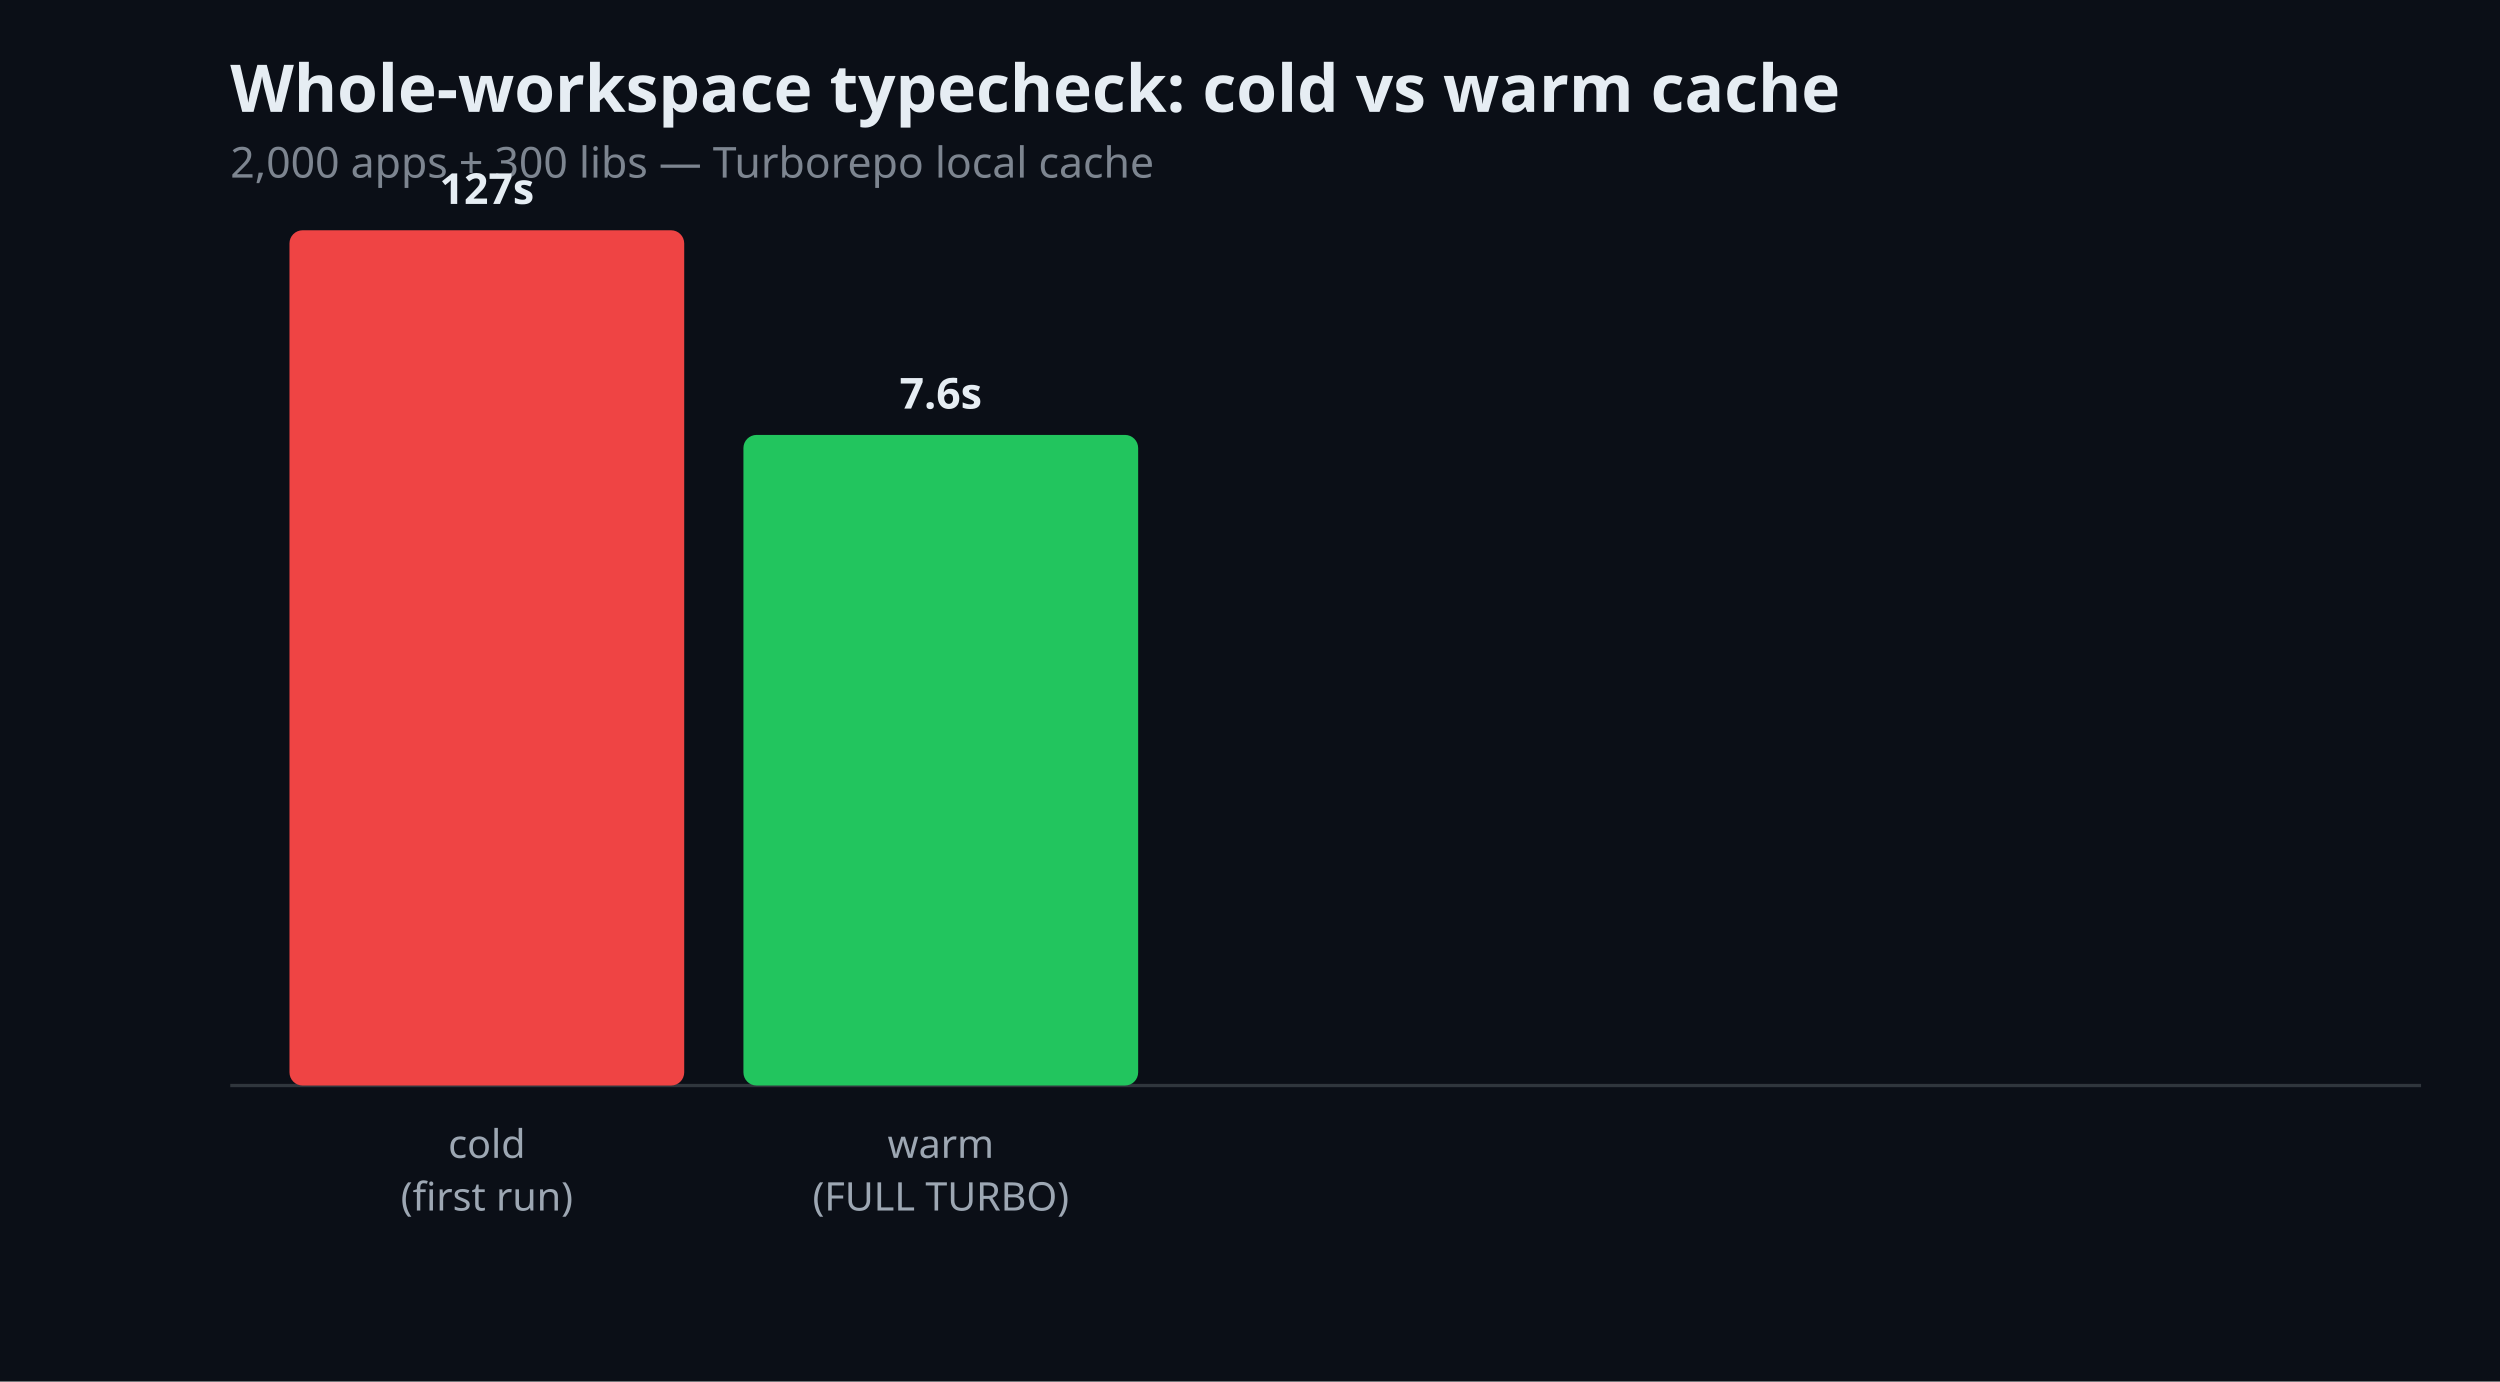
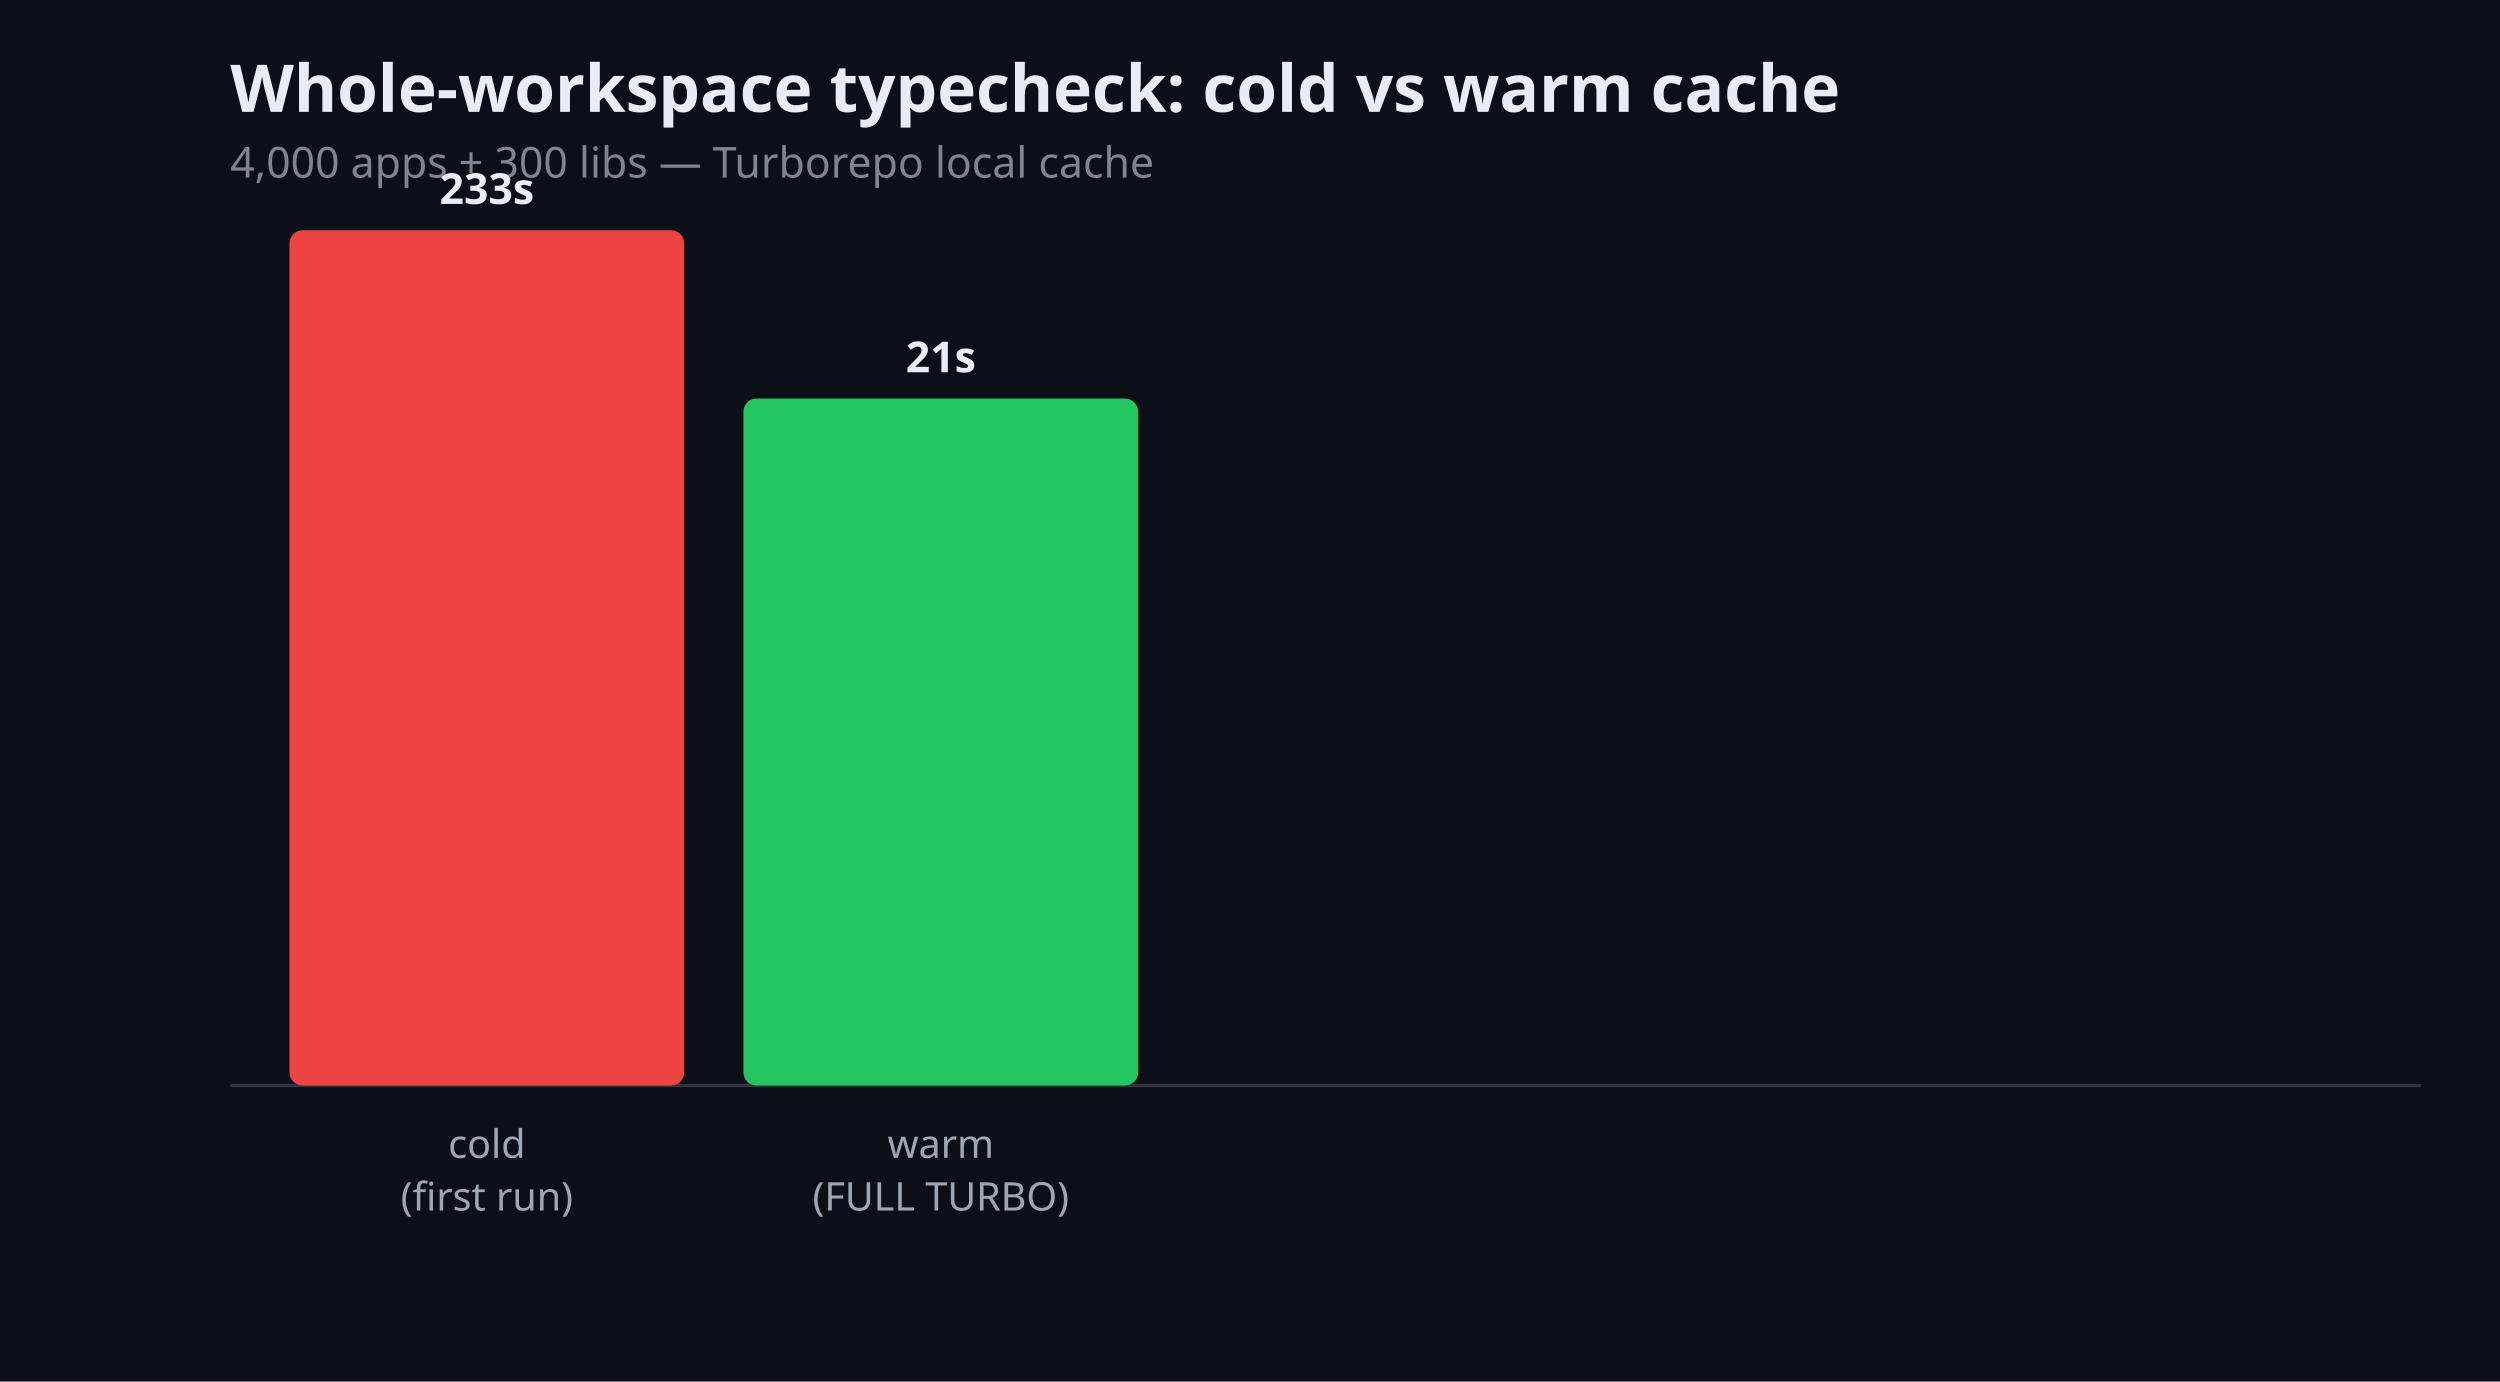
<svg xmlns="http://www.w3.org/2000/svg" width="760" height="420" font-family="ui-sans-serif,system-ui,sans-serif">
  <rect width="760" height="420" fill="#0b0f17" />
  <text x="70" y="34" fill="#e6edf3" font-size="20" font-weight="700">Whole-workspace typecheck: cold vs warm cache</text>
-   <text x="70" y="54" fill="#7d8590" font-size="13">2,000 apps + 300 libs — Turborepo local cache</text>
+   <text x="70" y="54" fill="#7d8590" font-size="13">4,000 apps + 300 libs — Turborepo local cache</text>
  <line x1="70" y1="330" x2="736" y2="330" stroke="#30363d" />
  <rect x="88" y="70" width="120" height="260" rx="4" fill="#ef4444" />
-   <text x="148" y="62" fill="#e6edf3" font-size="13" font-weight="600" text-anchor="middle">127s</text>
+   <text x="148" y="62" fill="#e6edf3" font-size="13" font-weight="600" text-anchor="middle">233s</text>
  <text x="148" y="352" fill="#9da7b3" font-size="12" text-anchor="middle">cold</text>
  <text x="148" y="368" fill="#9da7b3" font-size="12" text-anchor="middle">(first run)</text>
-   <rect x="226" y="132.213" width="120" height="197.787" rx="4" fill="#22c55e" />
-   <text x="286" y="124.213" fill="#e6edf3" font-size="13" font-weight="600" text-anchor="middle">7.6s</text>
+   <rect x="226" y="121.159" width="120" height="208.841" rx="4" fill="#22c55e" />
+   <text x="286" y="113.159" fill="#e6edf3" font-size="13" font-weight="600" text-anchor="middle">21s</text>
  <text x="286" y="352" fill="#9da7b3" font-size="12" text-anchor="middle">warm</text>
  <text x="286" y="368" fill="#9da7b3" font-size="12" text-anchor="middle">(FULL TURBO)</text>
</svg>
